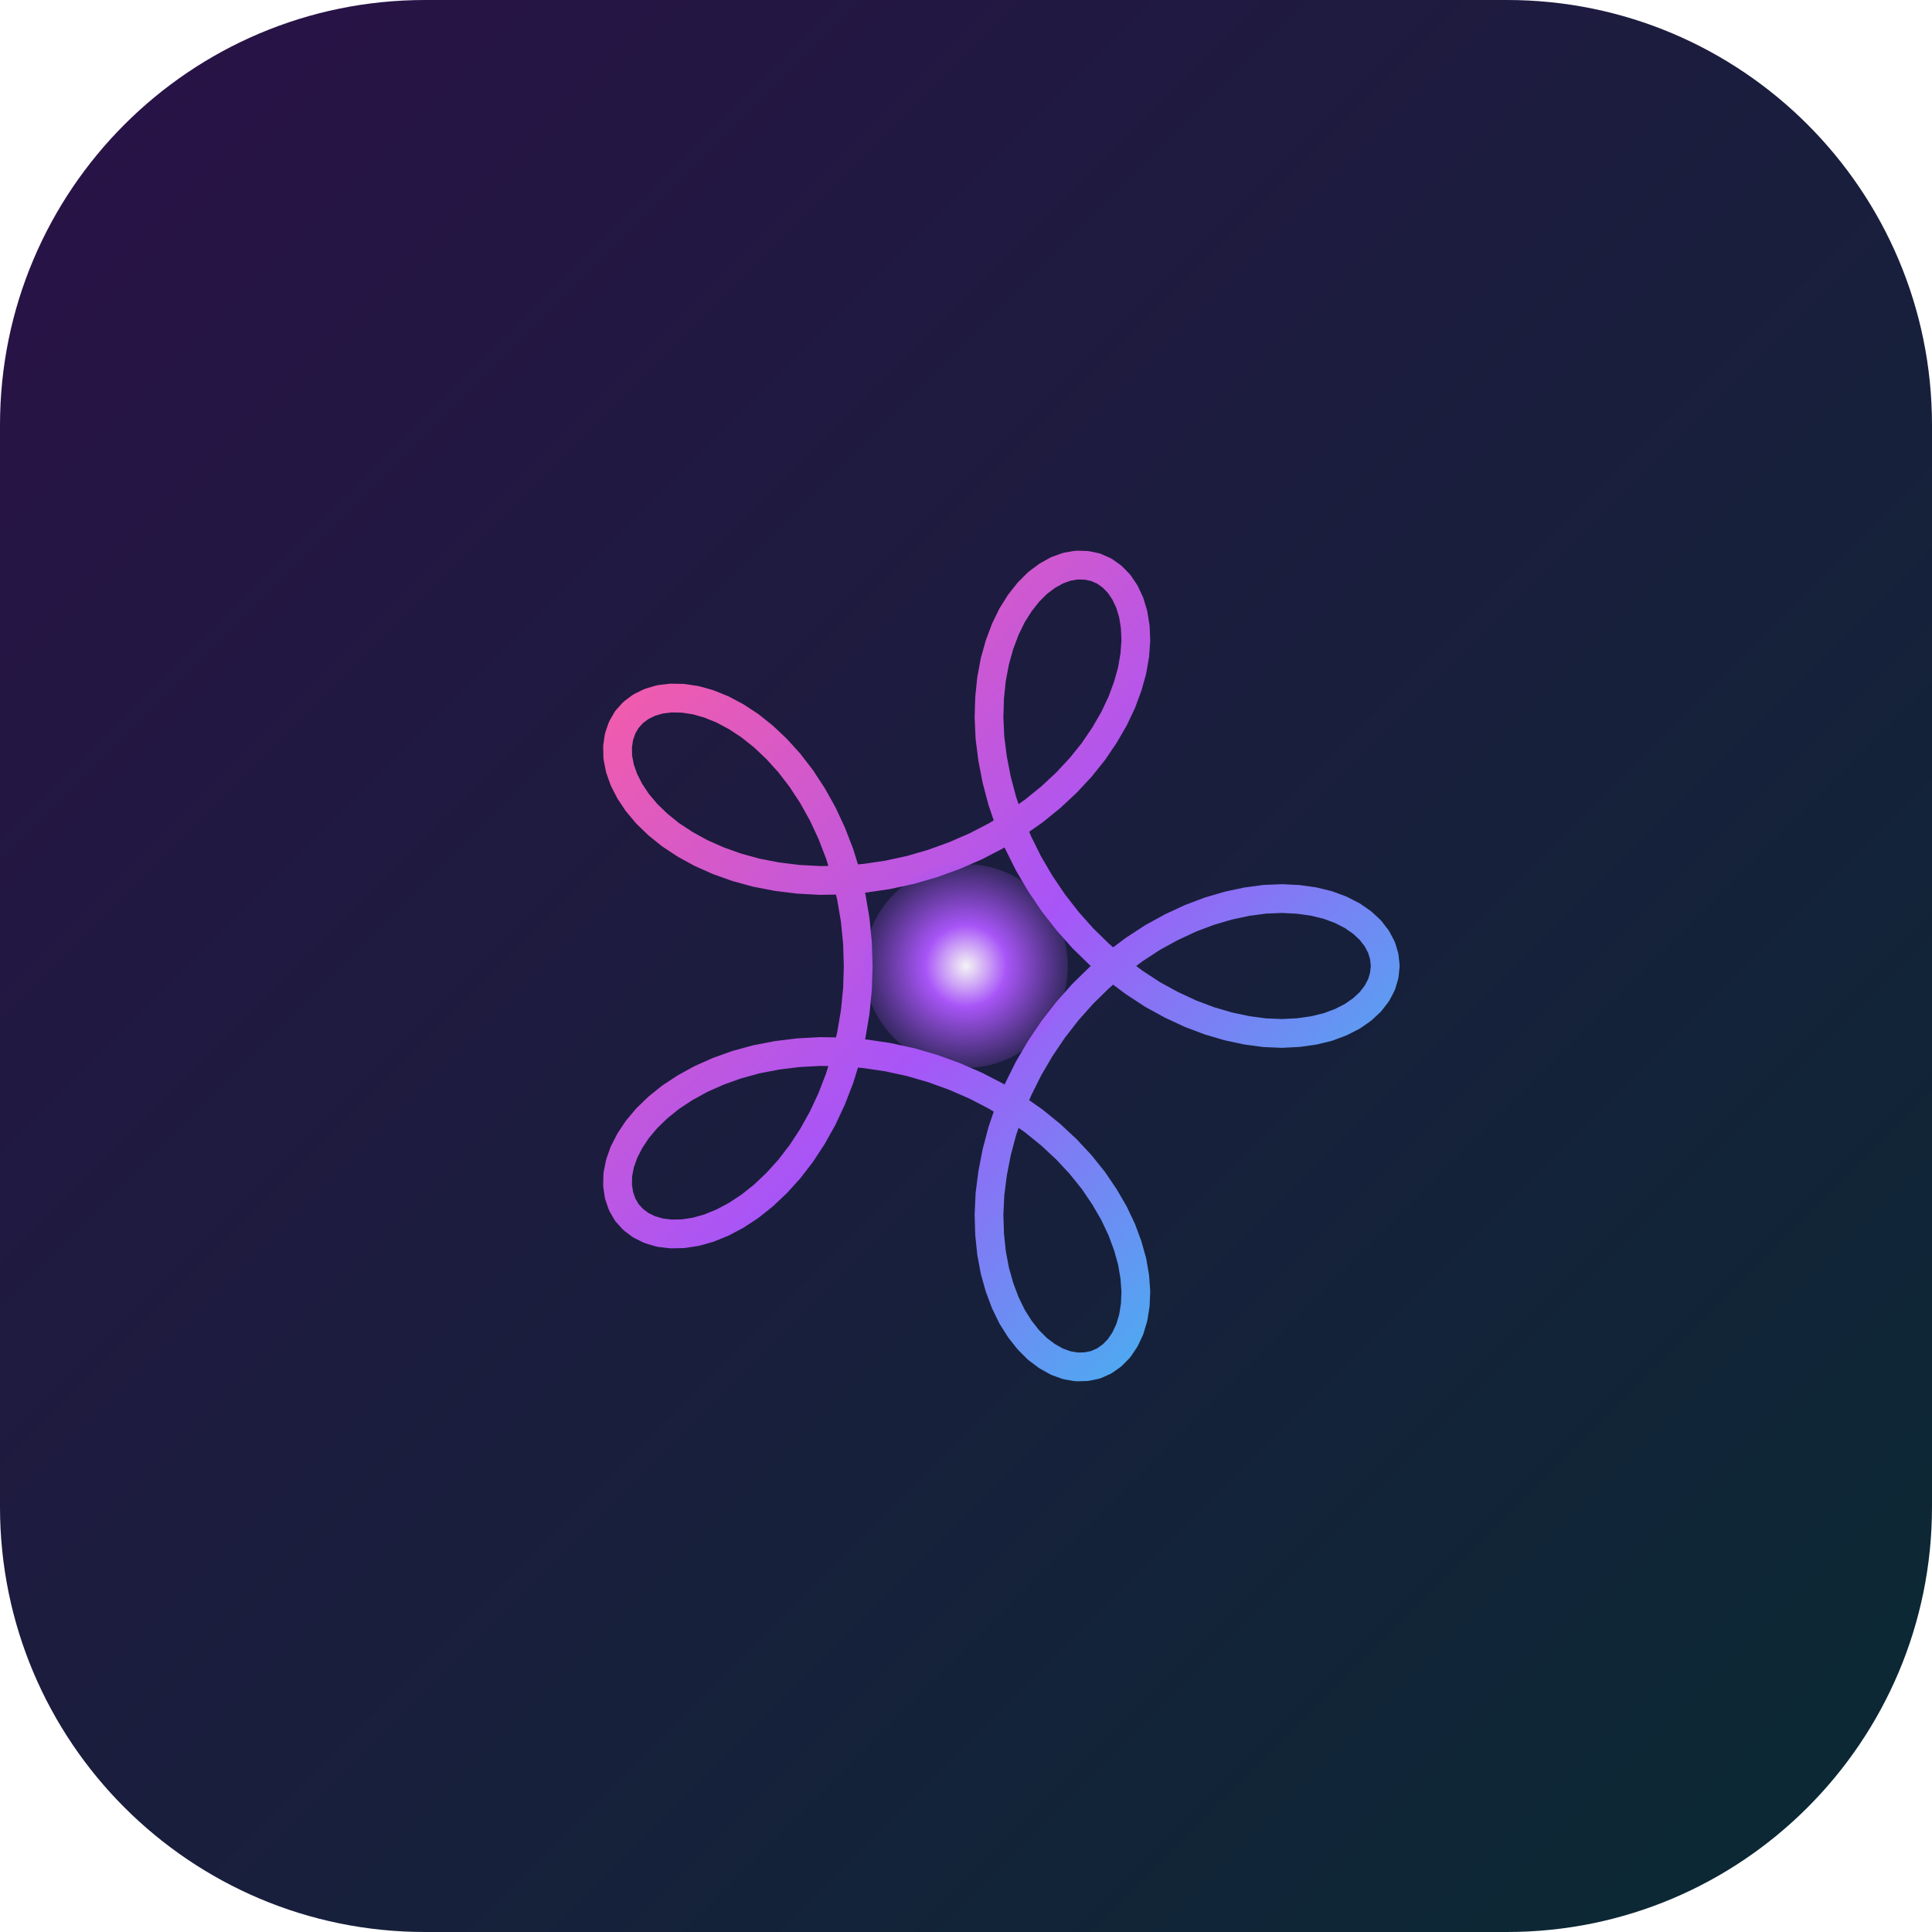
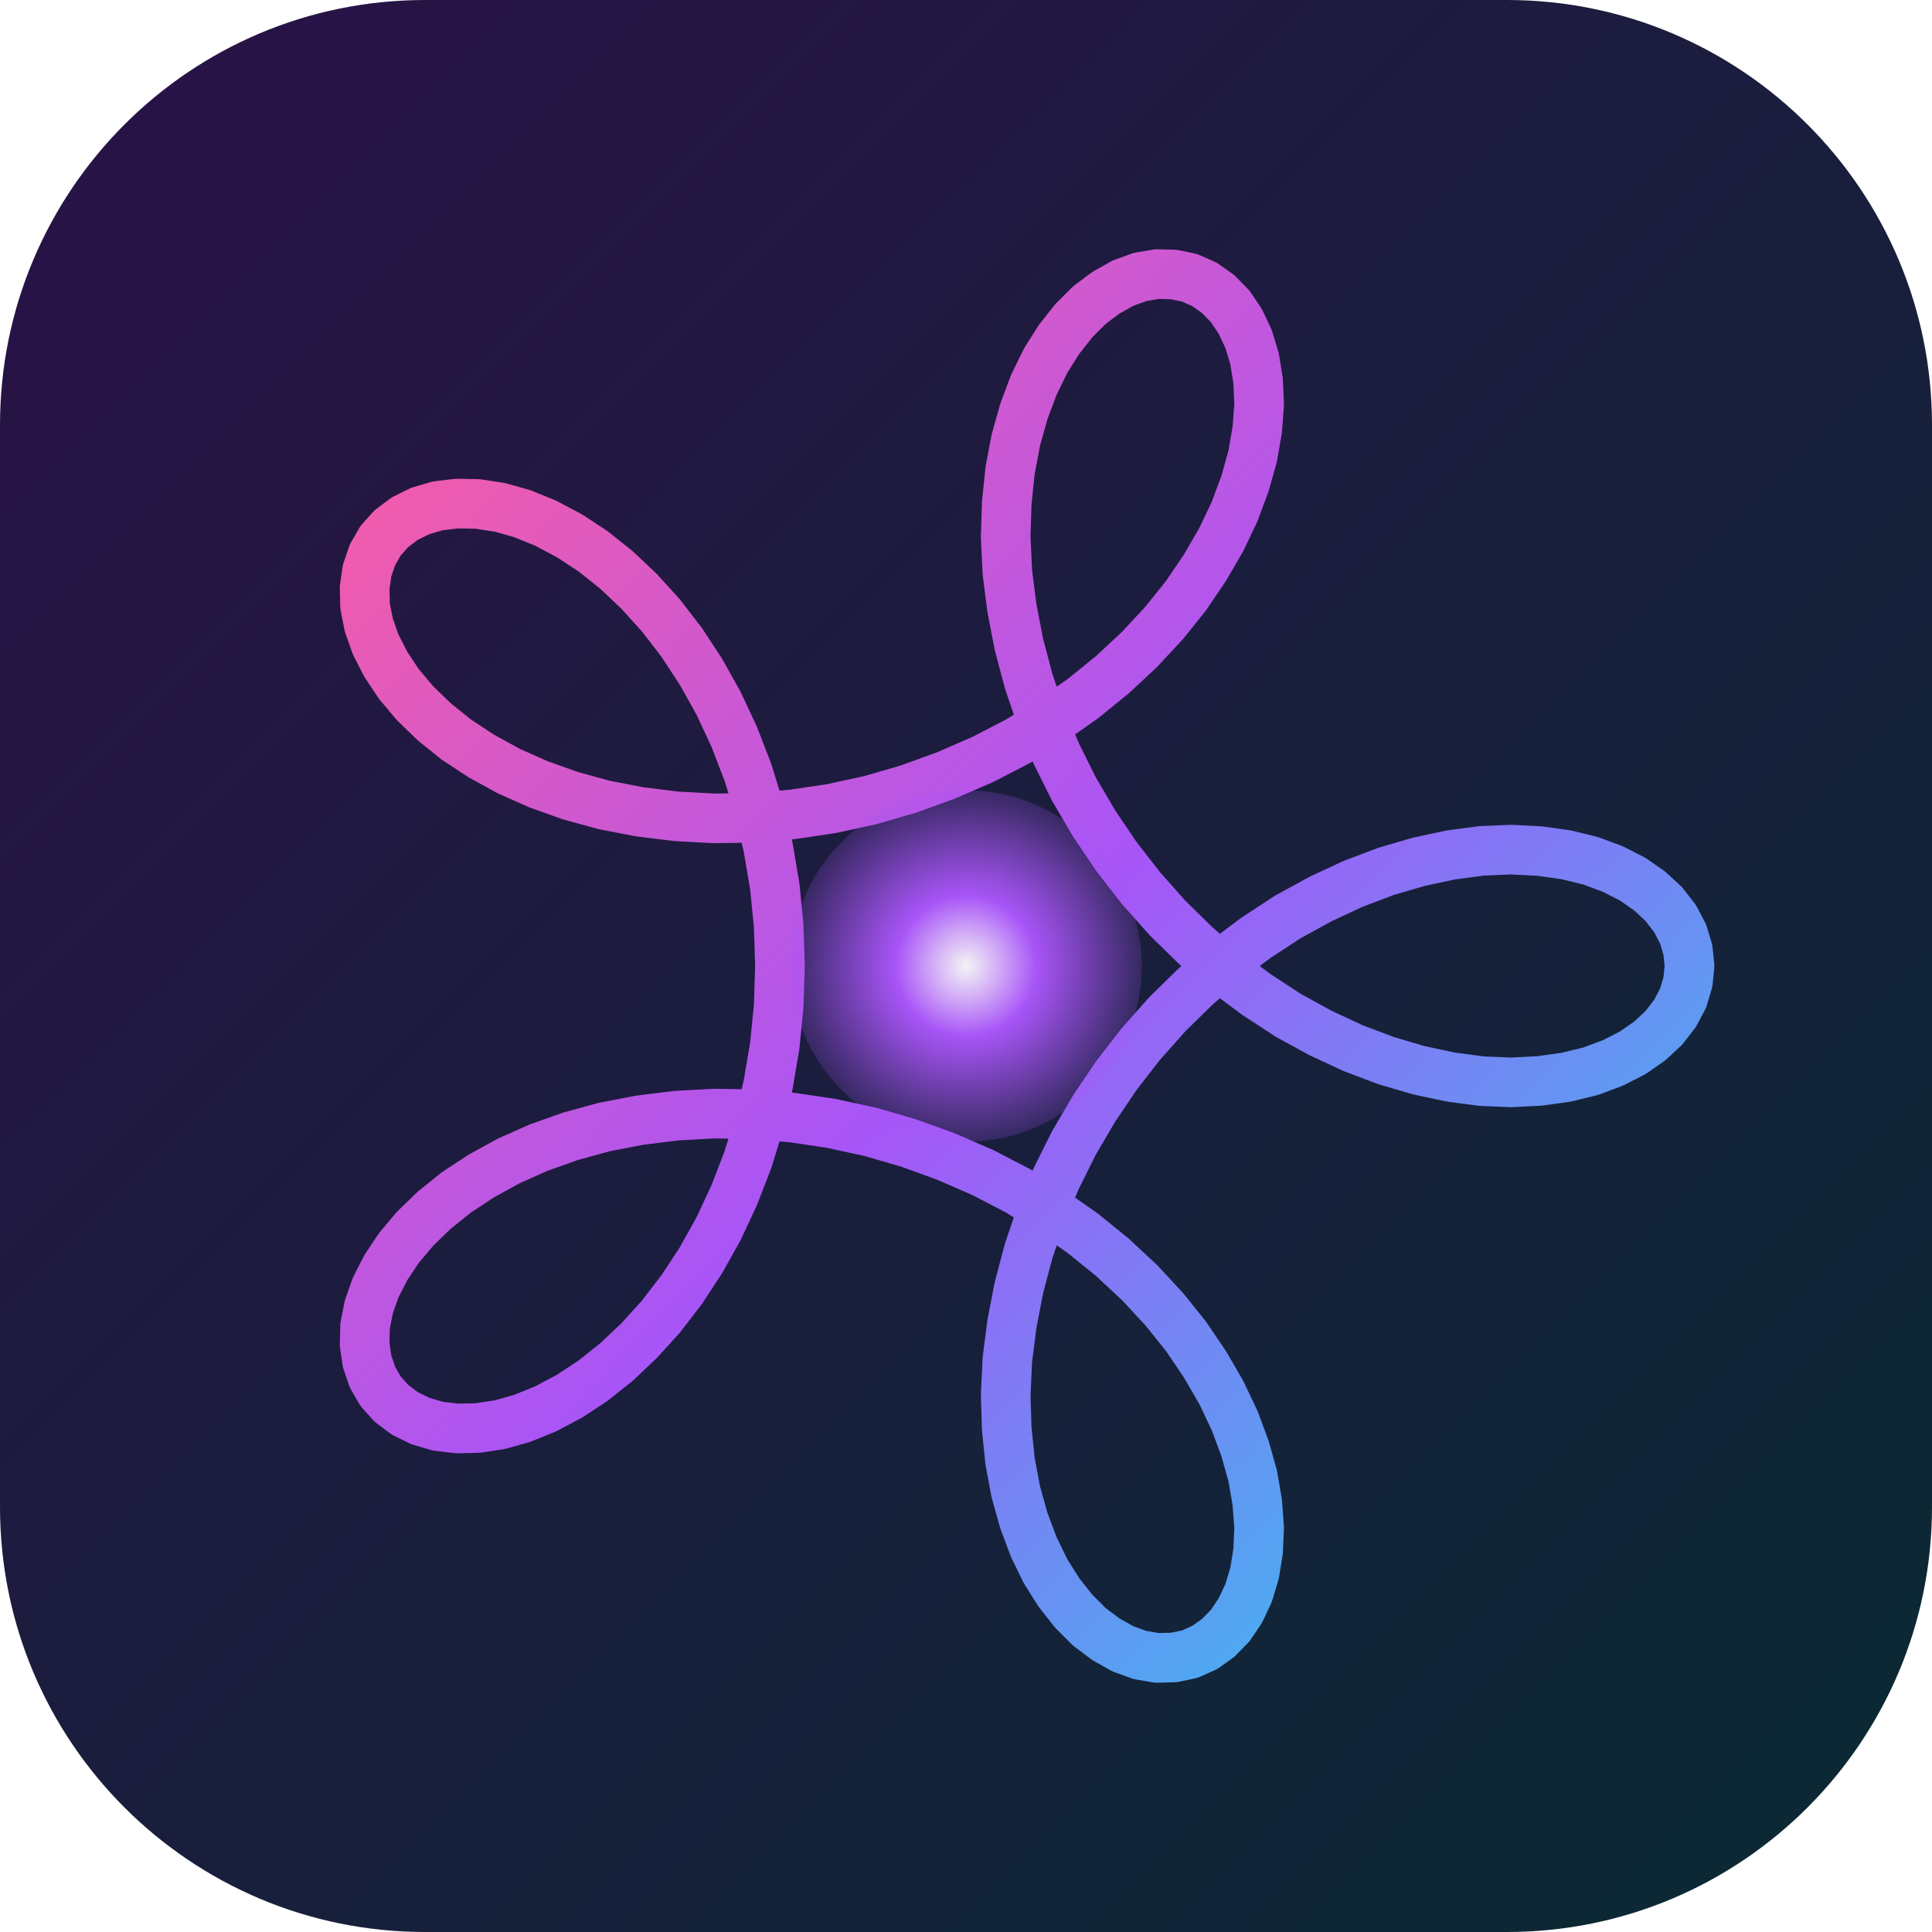
<svg xmlns="http://www.w3.org/2000/svg" width="1024" height="1024" viewBox="0 0 100 100" fill="none">
  <defs>
    <linearGradient id="bg" x1="0" y1="0" x2="1" y2="1">
      <stop offset="0" stop-color="#2a1147" />
      <stop offset="1" stop-color="#0a2a33" />
    </linearGradient>
    <linearGradient id="rose" x1="0" y1="0" x2="1" y2="1">
      <stop offset="0" stop-color="#ff5d9e" />
      <stop offset="0.5" stop-color="#a855f7" />
      <stop offset="1" stop-color="#22d3ee" />
    </linearGradient>
    <radialGradient id="core" cx="50%" cy="50%">
      <stop offset="0" stop-color="#ffffff" stop-opacity="0.95" />
      <stop offset="0.4" stop-color="#a855f7" />
      <stop offset="1" stop-color="#a855f7" stop-opacity="0.2" />
    </radialGradient>
  </defs>
  <rect x="0" y="0" width="100" height="100" rx="22" ry="22" fill="url(#bg)" />
-   <g transform="translate(50 50) scale(0.62) translate(-50 -50)">
+   <g transform="translate(50 50) scale(1.07) translate(-50 -50)">
    <path d="M85.00 50.00 L84.92 49.22 L84.69 48.45 L84.30 47.71 L83.76 47.01 L83.07 46.37 L82.25 45.80 L81.29 45.31 L80.22 44.91 L79.03 44.62 L77.75 44.44 L76.38 44.37 L74.94 44.43 L73.44 44.63 L71.90 44.96 L70.33 45.42 L68.74 46.02 L67.15 46.76 L65.58 47.62 L64.05 48.62 L62.55 49.74 L61.12 50.98 L59.75 52.32 L58.47 53.76 L57.28 55.29 L56.20 56.89 L55.22 58.56 L54.37 60.27 L53.63 62.02 L53.03 63.78 L52.56 65.56 L52.22 67.32 L52.00 69.05 L51.92 70.75 L51.97 72.38 L52.13 73.95 L52.41 75.44 L52.80 76.83 L53.28 78.11 L53.85 79.28 L54.50 80.31 L55.21 81.21 L55.97 81.97 L56.77 82.57 L57.59 83.03 L58.42 83.33 L59.24 83.47 L60.05 83.45 L60.82 83.29 L61.54 82.97 L62.19 82.51 L62.78 81.91 L63.27 81.18 L63.67 80.33 L63.96 79.37 L64.13 78.31 L64.18 77.17 L64.09 75.95 L63.87 74.67 L63.50 73.35 L63.00 72.00 L62.35 70.63 L61.56 69.27 L60.64 67.91 L59.58 66.59 L58.39 65.31 L57.08 64.09 L55.65 62.93 L54.12 61.86 L52.51 60.87 L50.81 59.99 L49.04 59.22 L47.22 58.56 L45.36 58.02 L43.47 57.61 L41.58 57.33 L39.69 57.17 L37.83 57.14 L35.99 57.24 L34.21 57.46 L32.50 57.79 L30.86 58.24 L29.32 58.79 L27.88 59.43 L26.55 60.16 L25.35 60.95 L24.28 61.81 L23.35 62.71 L22.56 63.65 L21.93 64.60 L21.44 65.56 L21.11 66.50 L20.93 67.42 L20.91 68.31 L21.03 69.13 L21.29 69.89 L21.68 70.57 L22.21 71.16 L22.85 71.64 L23.60 72.01 L24.45 72.26 L25.38 72.37 L26.38 72.35 L27.44 72.19 L28.54 71.88 L29.67 71.42 L30.82 70.81 L31.96 70.06 L33.09 69.16 L34.19 68.12 L35.25 66.95 L36.25 65.65 L37.18 64.23 L38.03 62.71 L38.79 61.08 L39.45 59.37 L40.00 57.59 L40.43 55.74 L40.75 53.85 L40.94 51.93 L41.00 50.00 L40.94 48.07 L40.75 46.15 L40.43 44.26 L40.00 42.41 L39.45 40.63 L38.79 38.92 L38.03 37.29 L37.18 35.77 L36.25 34.35 L35.25 33.05 L34.19 31.88 L33.09 30.84 L31.96 29.94 L30.82 29.19 L29.67 28.58 L28.54 28.12 L27.44 27.81 L26.38 27.65 L25.38 27.63 L24.45 27.74 L23.60 27.99 L22.85 28.36 L22.21 28.84 L21.68 29.43 L21.29 30.11 L21.03 30.87 L20.91 31.69 L20.93 32.58 L21.11 33.50 L21.44 34.44 L21.93 35.40 L22.56 36.35 L23.35 37.29 L24.28 38.19 L25.35 39.05 L26.55 39.84 L27.88 40.57 L29.32 41.21 L30.86 41.76 L32.50 42.21 L34.21 42.54 L35.99 42.76 L37.83 42.86 L39.69 42.83 L41.58 42.67 L43.47 42.39 L45.36 41.98 L47.22 41.44 L49.04 40.78 L50.81 40.01 L52.51 39.13 L54.12 38.14 L55.65 37.07 L57.08 35.91 L58.39 34.69 L59.58 33.41 L60.64 32.09 L61.56 30.73 L62.35 29.37 L63.00 28.00 L63.50 26.65 L63.87 25.33 L64.09 24.05 L64.18 22.83 L64.13 21.69 L63.96 20.63 L63.67 19.67 L63.27 18.82 L62.78 18.09 L62.19 17.49 L61.54 17.03 L60.82 16.71 L60.05 16.55 L59.24 16.53 L58.42 16.67 L57.59 16.97 L56.77 17.43 L55.97 18.03 L55.21 18.79 L54.50 19.69 L53.85 20.72 L53.28 21.89 L52.80 23.17 L52.41 24.56 L52.13 26.05 L51.97 27.62 L51.92 29.25 L52.00 30.95 L52.22 32.68 L52.56 34.44 L53.03 36.22 L53.63 37.98 L54.37 39.73 L55.22 41.44 L56.20 43.11 L57.28 44.71 L58.47 46.24 L59.75 47.68 L61.12 49.02 L62.55 50.26 L64.05 51.38 L65.58 52.38 L67.15 53.24 L68.74 53.98 L70.33 54.58 L71.90 55.04 L73.44 55.37 L74.94 55.57 L76.38 55.63 L77.75 55.56 L79.03 55.38 L80.22 55.09 L81.29 54.69 L82.25 54.20 L83.07 53.63 L83.76 52.99 L84.30 52.29 L84.69 51.55 L84.92 50.78 L85.00 50.00 Z" fill="none" stroke="url(#rose)" stroke-width="2.4" stroke-linejoin="round" />
    <circle cx="50" cy="50" r="8.5" fill="url(#core)" />
  </g>
</svg>
